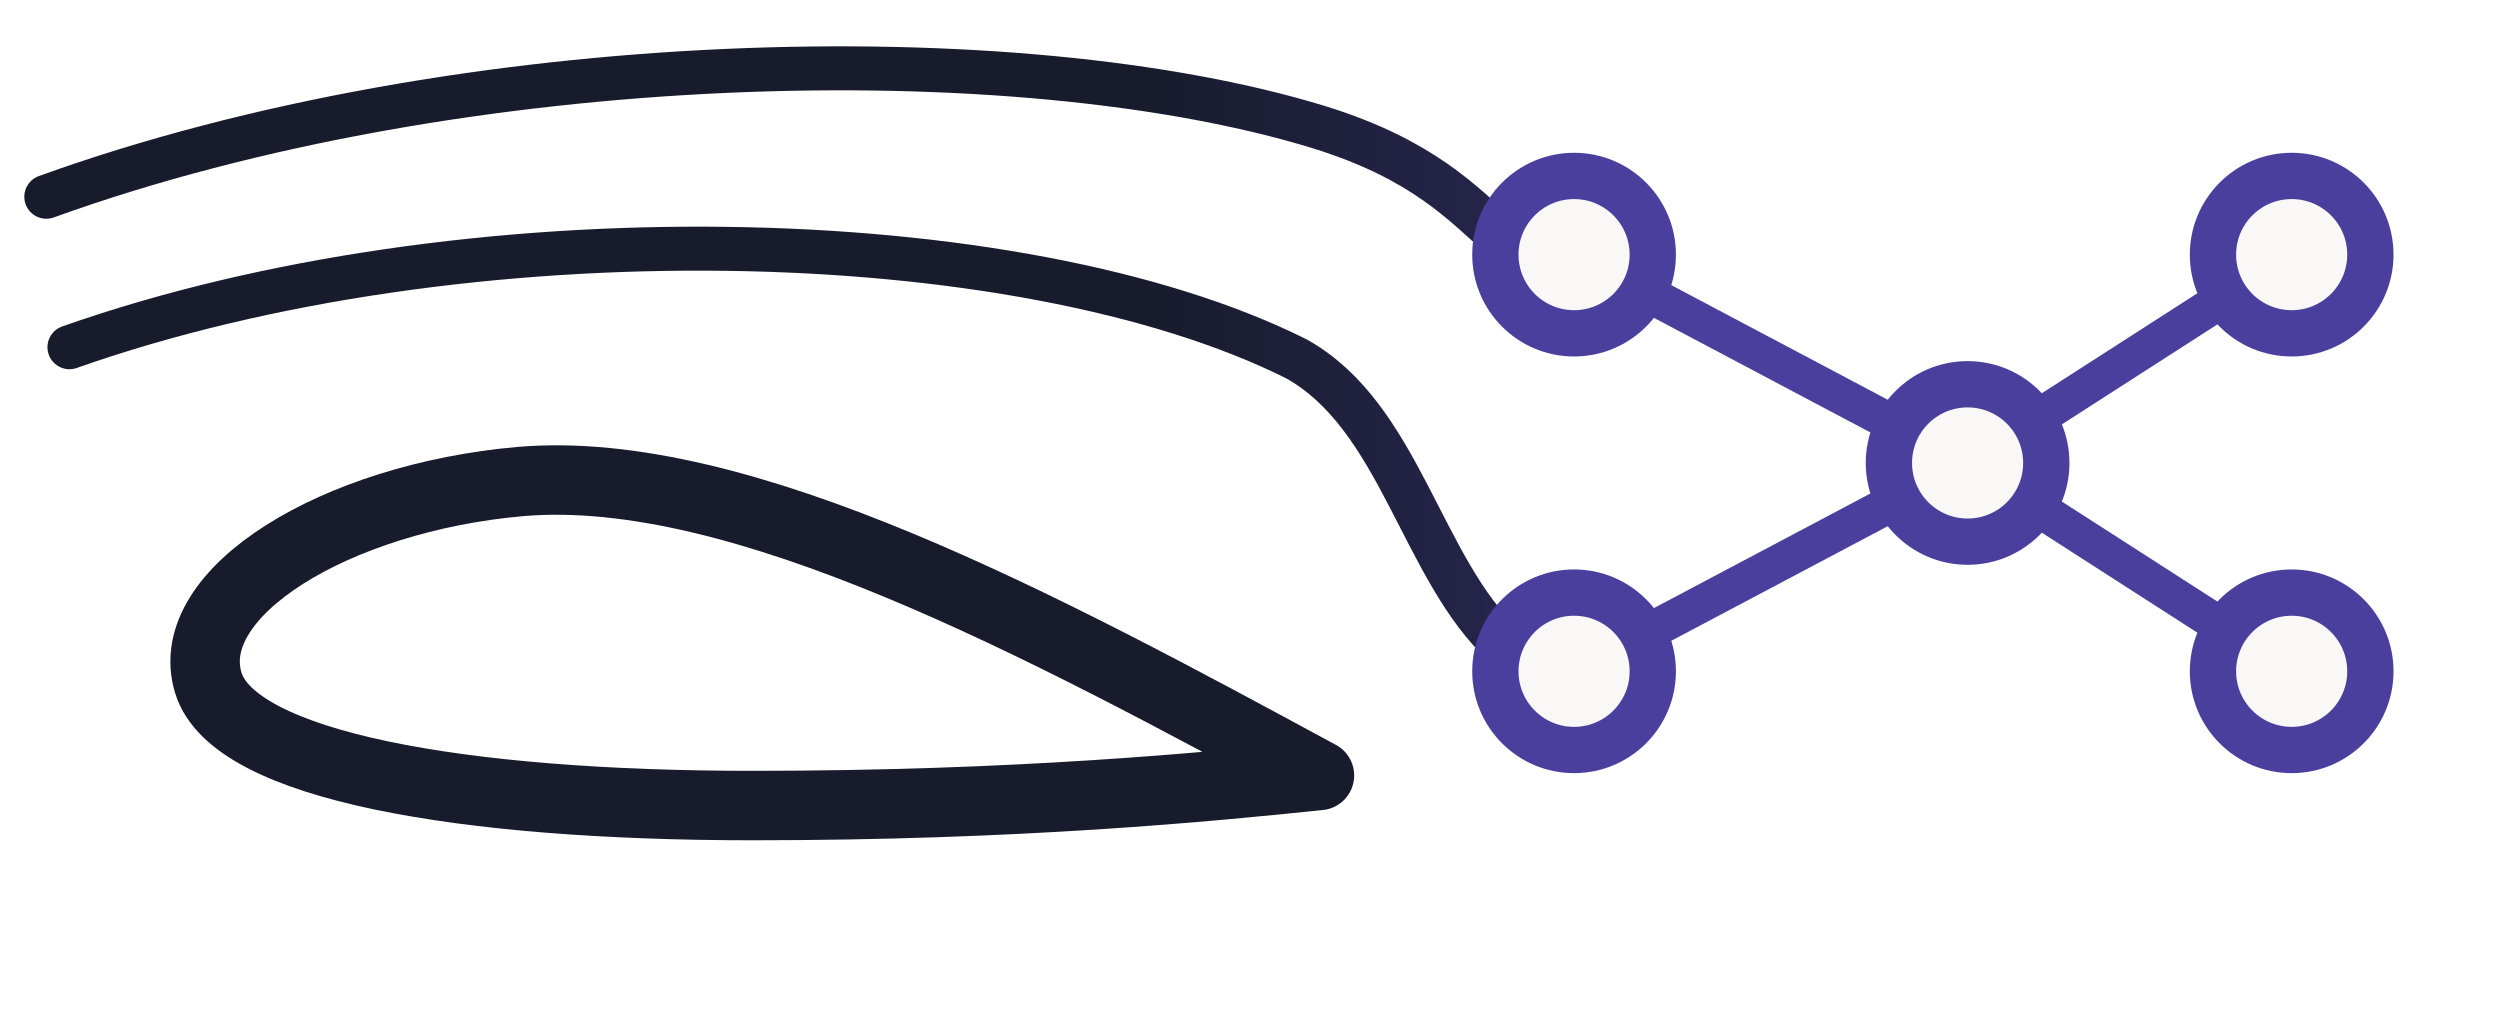
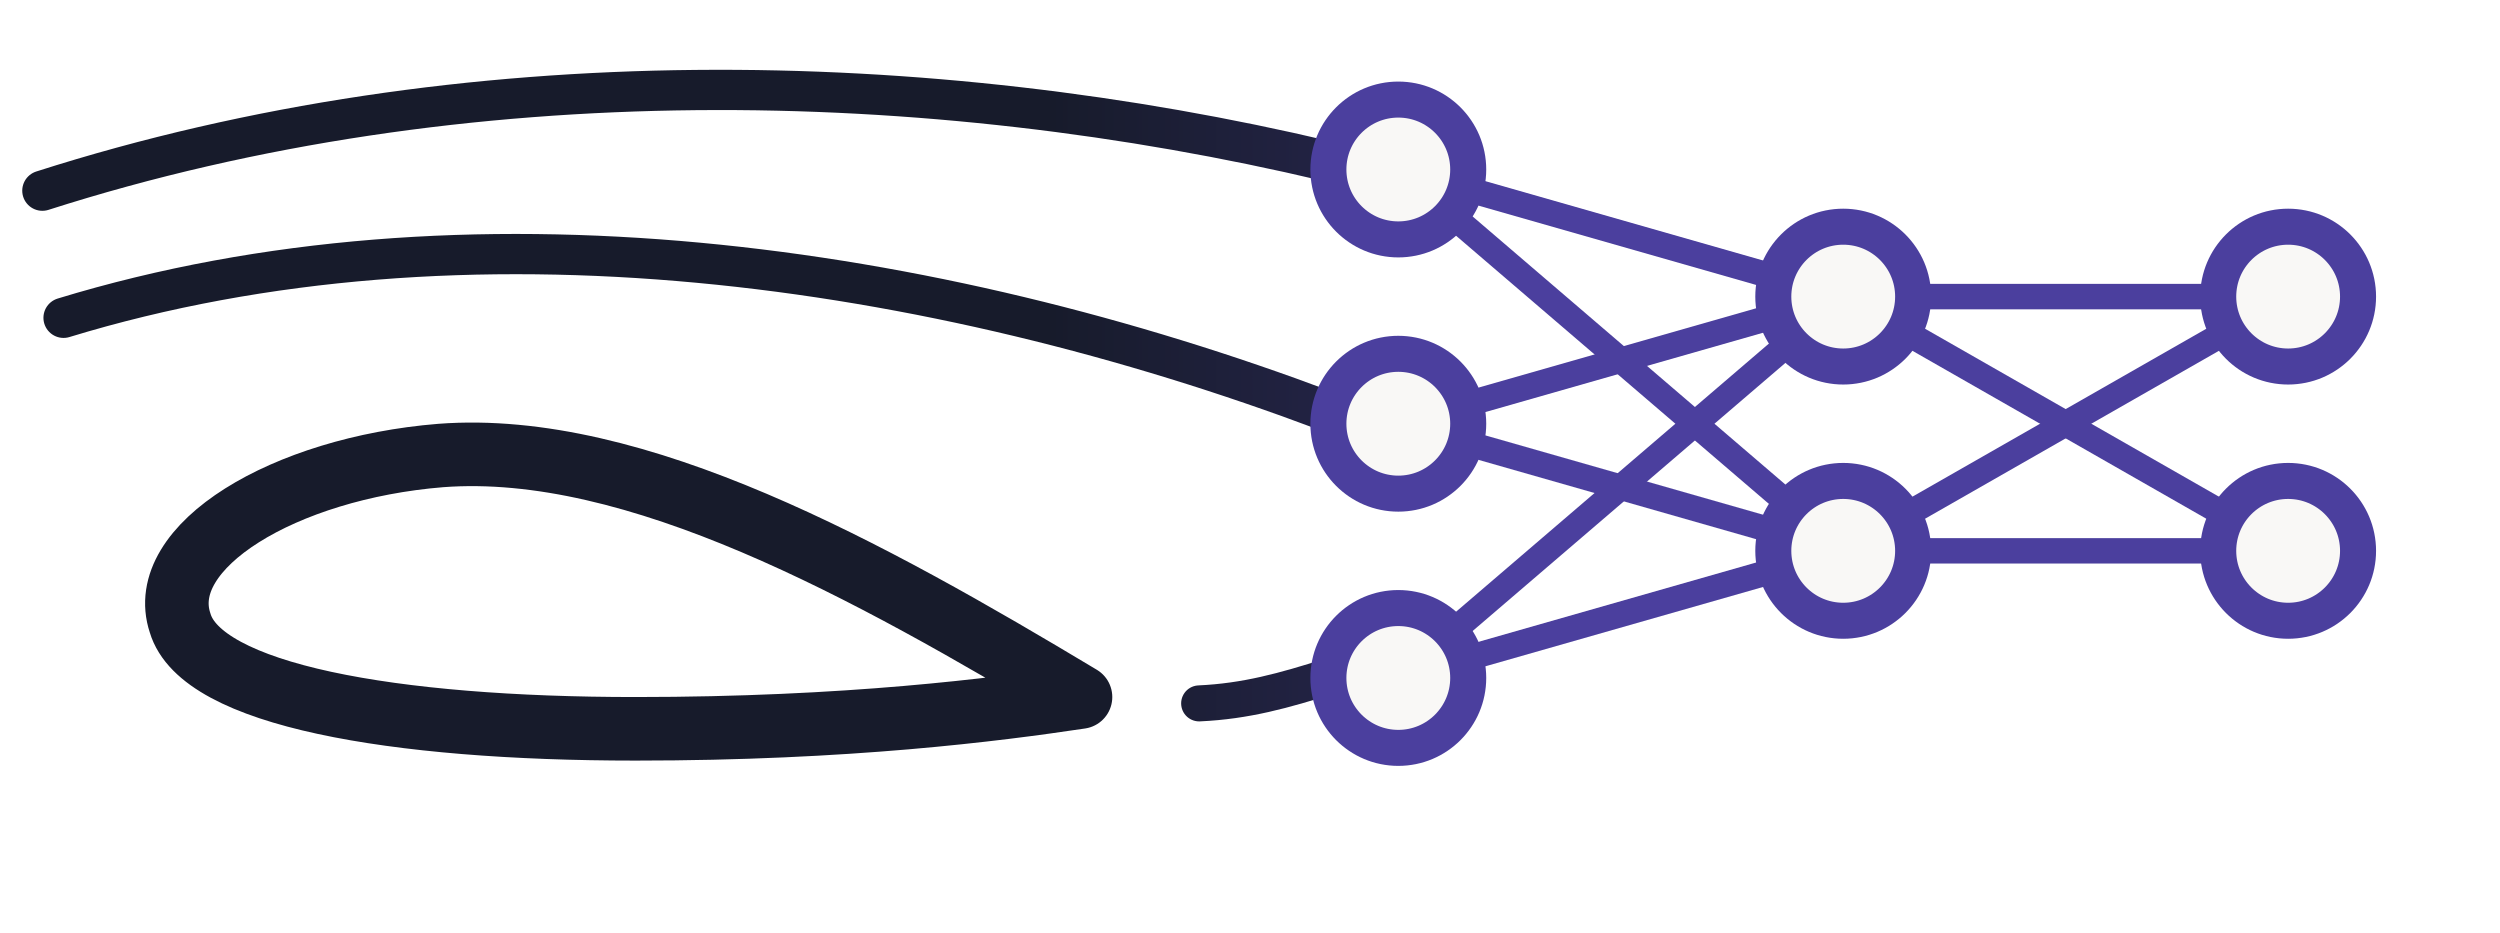
- <svg xmlns="http://www.w3.org/2000/svg" viewBox="0 0 108 44" width="108" height="44" role="img" aria-labelledby="aeroml-logo-title">
+ <svg xmlns="http://www.w3.org/2000/svg" viewBox="0 0 118 44" width="118" height="44" role="img" aria-labelledby="aeroml-logo-title">
  <defs>
-     <linearGradient id="aeroml-flow" gradientUnits="userSpaceOnUse" x1="0" y1="0" x2="108" y2="0">
+     <linearGradient id="aeroml-flow" gradientUnits="userSpaceOnUse" x1="0" y1="0" x2="118" y2="0">
      <stop offset="0" stop-color="#171b2b" />
-       <stop offset="0.45" stop-color="#171b2b" />
-       <stop offset="1" stop-color="#4b3f9e" />
+       <stop offset="0.42" stop-color="#171b2b" />
+       <stop offset="0.95" stop-color="#4b3f9e" />
    </linearGradient>
  </defs>
  <g fill="none" stroke-linecap="round" stroke-linejoin="round">
-     <path d="M2 8.5 C20 2, 44 1.5, 57 5.5 C61.5 6.9, 63.2 8.8, 64.9 10.3" stroke="url(#aeroml-flow)" stroke-width="1.9" />
-     <path d="M3 15 C20 9, 44 9.5, 56 15.5 C60.5 18, 61.4 24.6, 65 27.9" stroke="url(#aeroml-flow)" stroke-width="1.9" />
-     <path d="M57 33.5 C45 27, 32 20, 22.5 20.8 C14.5 21.5, 7.8 25.6, 9 29.5              C10.1 33.1, 20 34.8, 32.5 34.8 C44 34.8, 52.2 34, 57 33.5 Z" stroke="#171b2b" stroke-width="3" />
-     <g stroke="#4b3f9e" stroke-width="1.6">
-       <path d="M68 11 L85 20" />
-       <path d="M68 29 L85 20" />
-       <path d="M85 20 L99 11" />
-       <path d="M85 20 L99 29" />
+     <path d="M2 9 C22 2.6, 44 3.2, 62.6 7.6" stroke="url(#aeroml-flow)" stroke-width="1.9" />
+     <path d="M3 15 C22 9.2, 44 12.4, 62.6 19.4" stroke="url(#aeroml-flow)" stroke-width="1.9" />
+     <path d="M56.6 33.2 C58.8 33.1, 60.6 32.6, 62.8 31.9" stroke="url(#aeroml-flow)" stroke-width="1.7" />
+     <path d="M51 32.9 C41 26.9, 30 20.8, 20.8 21.5 C13.4 22.1, 7.3 25.8, 8.5 29.4              C9.5 32.8, 18.5 34.4, 30 34.4 C40 34.4, 47 33.5, 51 32.9 Z" stroke="#171b2b" stroke-width="3" />
+     <g stroke="#4b3f9e" stroke-width="1.2">
+       <path d="M66 8 L87 14" />
+       <path d="M66 8 L87 26" />
+       <path d="M66 20 L87 14" />
+       <path d="M66 20 L87 26" />
+       <path d="M66 32 L87 14" />
+       <path d="M66 32 L87 26" />
+       <path d="M87 14 L108 14" />
+       <path d="M87 14 L108 26" />
+       <path d="M87 26 L108 14" />
+       <path d="M87 26 L108 26" />
    </g>
  </g>
-   <g fill="#f9f8f6" stroke="#4b3f9e" stroke-width="2">
-     <circle cx="68" cy="11" r="3.4" />
-     <circle cx="68" cy="29" r="3.4" />
-     <circle cx="85" cy="20" r="3.4" />
-     <circle cx="99" cy="11" r="3.4" />
-     <circle cx="99" cy="29" r="3.4" />
+   <g fill="#f9f8f6" stroke="#4b3f9e" stroke-width="1.7">
+     <circle cx="66" cy="8" r="3.3" />
+     <circle cx="66" cy="20" r="3.3" />
+     <circle cx="66" cy="32" r="3.3" />
+     <circle cx="87" cy="14" r="3.3" />
+     <circle cx="87" cy="26" r="3.3" />
+     <circle cx="108" cy="14" r="3.3" />
+     <circle cx="108" cy="26" r="3.3" />
  </g>
</svg>
